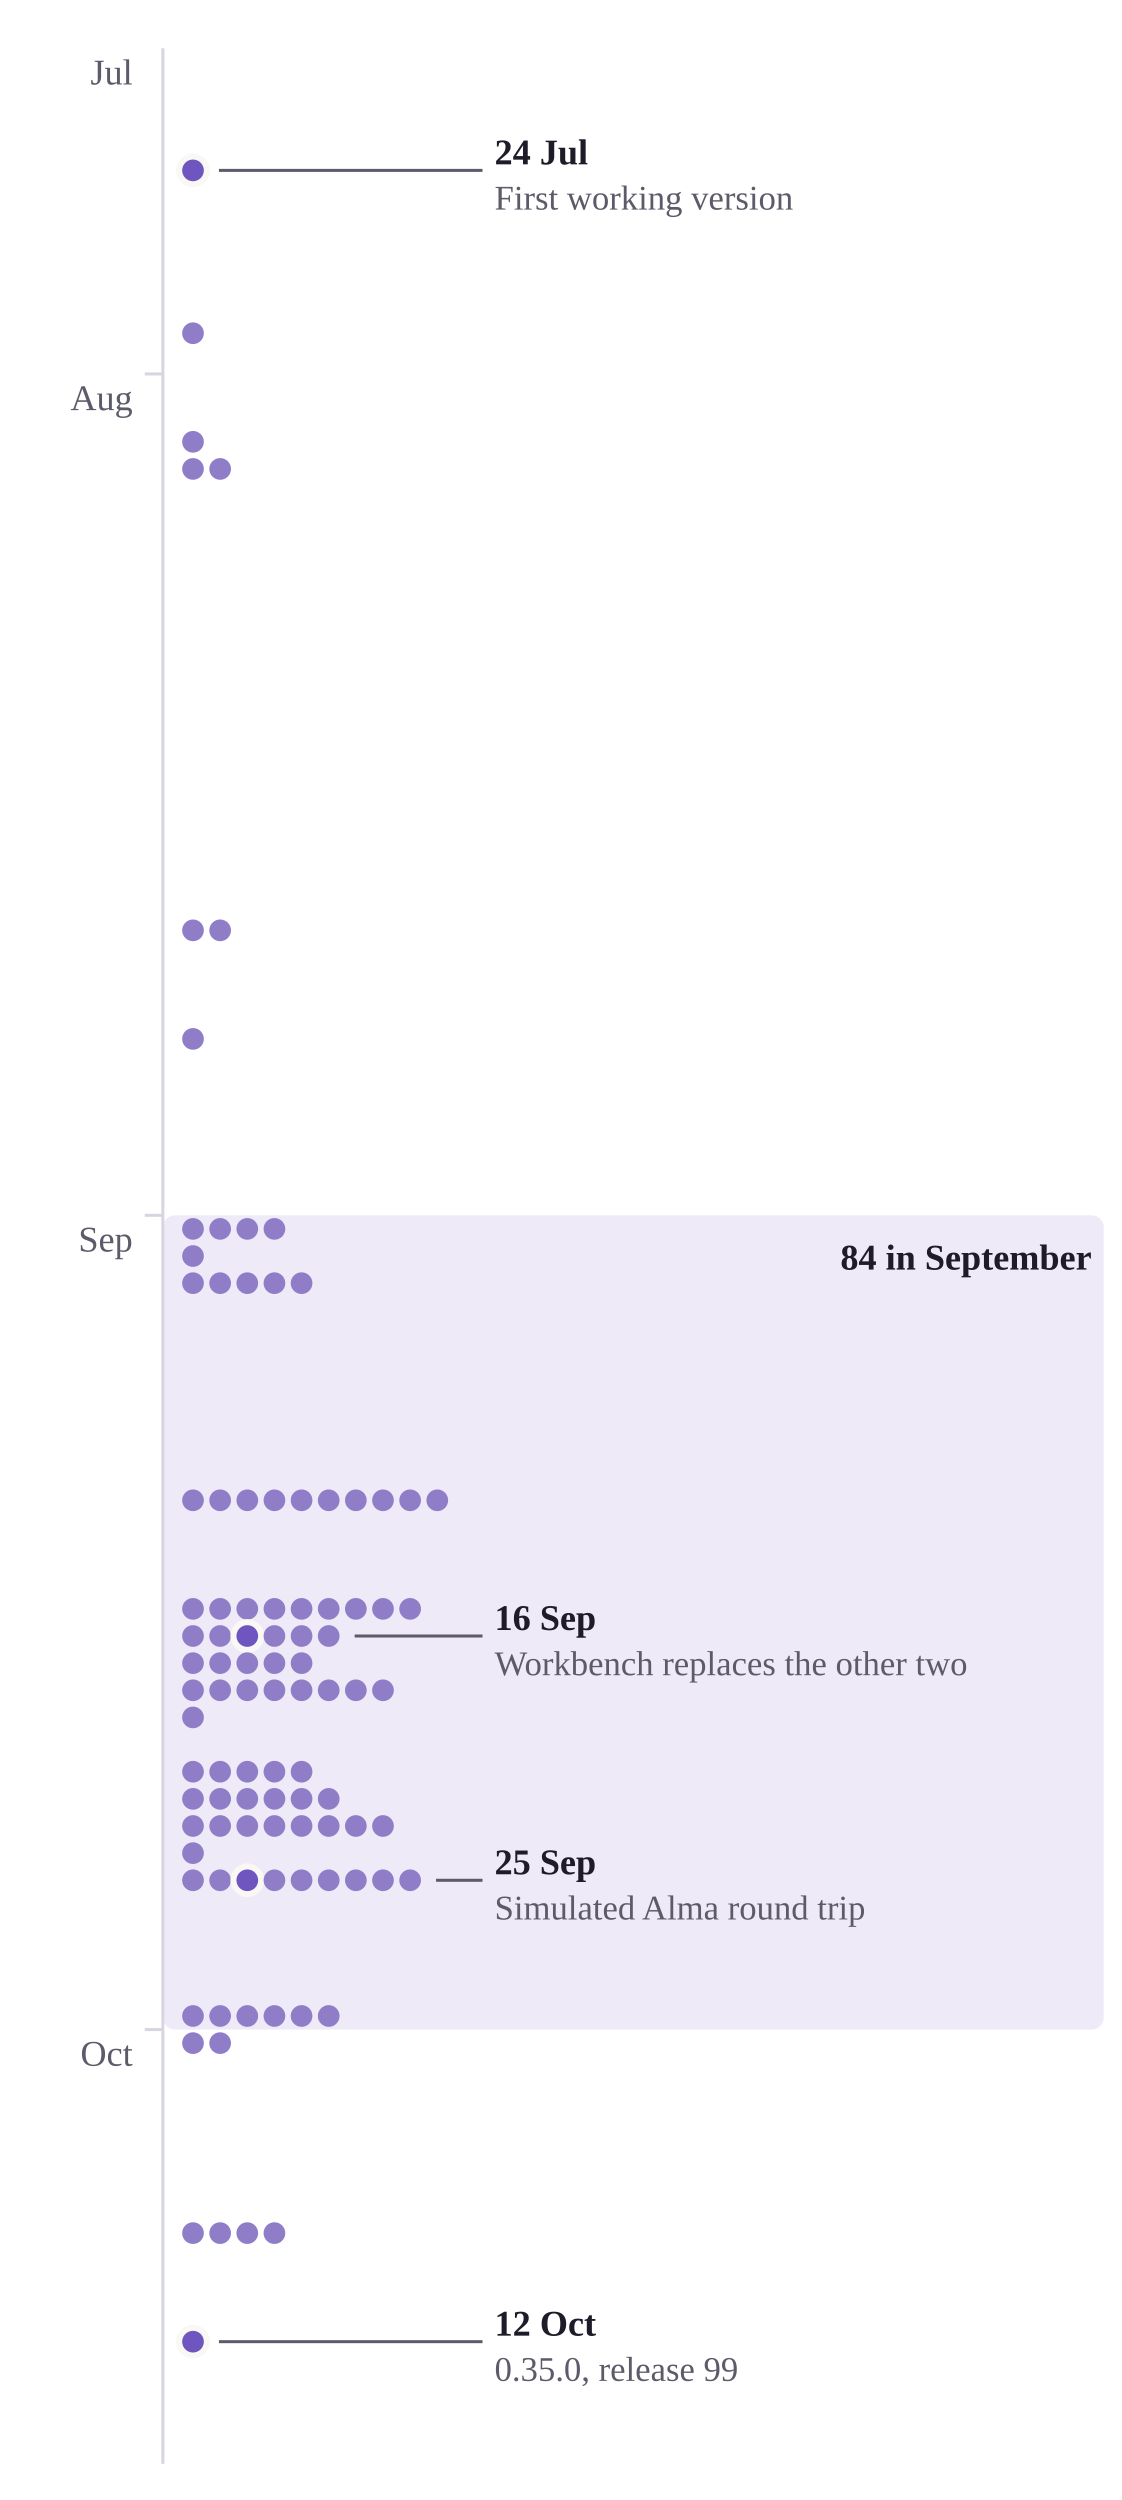
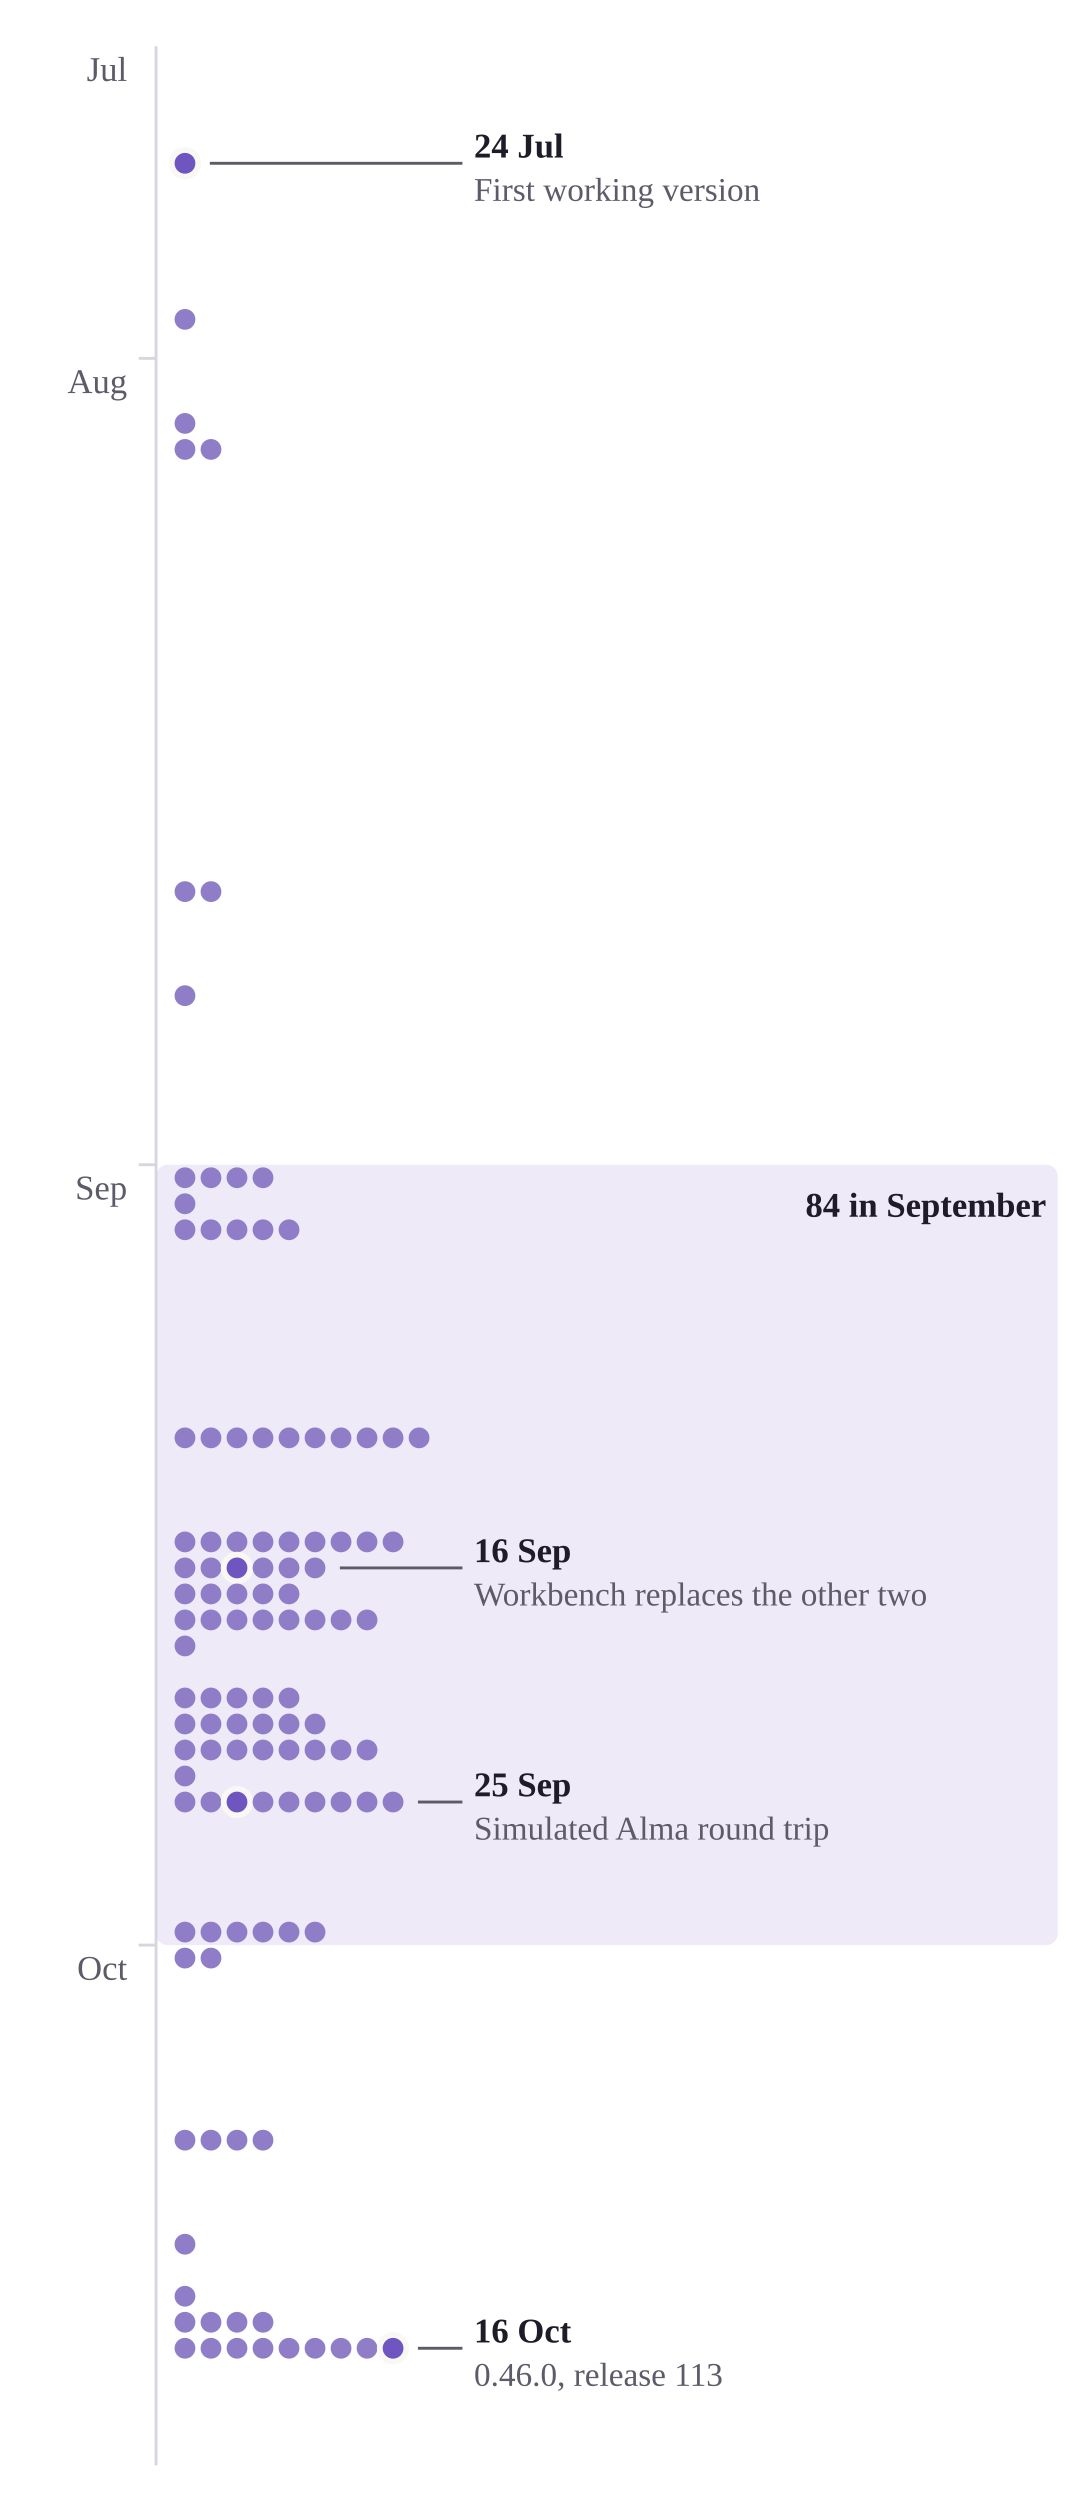
- <svg xmlns="http://www.w3.org/2000/svg" class="fig" viewBox="0 0 372 829" role="img" aria-labelledby="fig-releases-tall-t fig-releases-tall-d">
+ <svg xmlns="http://www.w3.org/2000/svg" class="fig" viewBox="0 0 372 865" role="img" aria-labelledby="fig-releases-tall-t fig-releases-tall-d">
  <style>.fig text{font-family:var(--fig-sans,"Inter",system-ui,sans-serif);fill:var(--fig-ink,#1f1c29)}
.fig .mono{font-family:var(--fig-mono,ui-monospace,"SFMono-Regular",Menlo,Consolas,monospace)}
.fig .muted{fill:var(--fig-muted,#5d5a69)}
.fig .strong{font-weight:600}
.fig .rule{stroke:var(--fig-line,#d9d5e0);stroke-width:1;fill:none}
.fig .leader{stroke:var(--fig-muted,#5d5a69);stroke-width:1;fill:none}
.fig .band{fill:var(--fig-band,#efeaf7)}
.fig .chip{fill:none;stroke:var(--fig-line,#d9d5e0);stroke-width:1}
.fig .sf-a-stroke{stroke:var(--fig-sf-a,#6f55c0);stroke-width:2.5}
.fig .sf-b-stroke{stroke:var(--fig-sf-b,#d9592a);stroke-width:2.5}
.fig .sf-i-stroke{stroke:var(--fig-sf-i,#138a60);stroke-width:2.5}
.fig .sf-j-stroke{stroke:var(--fig-sf-j,#b07a00);stroke-width:2.5}
.fig .dot{fill:var(--fig-dot,#8f7dc8)}
.fig .dot-key{fill:var(--fig-accent,#6f55c0);stroke:var(--fig-surface,#faf8f5);stroke-width:2}
.fig .hit{fill:transparent}
.fig .hit:hover{fill:var(--fig-line,#d9d5e0);fill-opacity:.5}
.fig .seg-clean{fill:var(--fig-grey-1,#8e8a99)}
.fig .seg-warned{fill:var(--fig-accent-soft,#c4b6ea)}
.fig .seg-lost{fill:var(--fig-accent,#6f55c0)}
.fig .seg-none{fill:var(--fig-grey-2,#d3d0db)}
.fig .on-accent{fill:var(--fig-on-accent,#fff)}
.fig .sf-a{fill:var(--fig-sf-a,#6f55c0)}
.fig .sf-b{fill:var(--fig-sf-b,#d9592a)}
.fig .sf-i{fill:var(--fig-sf-i,#138a60)}
.fig .sf-j{fill:var(--fig-sf-j,#b07a00)}
.fig .arrow{stroke:var(--fig-muted,#5d5a69);stroke-width:1.5;fill:none}</style>
  <rect class="band" x="54" y="403.0" width="312" height="270.0" rx="4" />
  <text x="362.0" y="421.0" font-size="12" text-anchor="end" class="strong">84 in September</text>
-   <line class="rule" x1="54" x2="54" y1="16" y2="817" />
+   <line class="rule" x1="54" x2="54" y1="16" y2="853" />
  <text x="44.0" y="28.0" font-size="12" text-anchor="end" class="muted">Jul</text>
  <line class="rule" x1="48" x2="54" y1="124.0" y2="124.0" />
  <text x="44.0" y="136.0" font-size="12" text-anchor="end" class="muted">Aug</text>
  <line class="rule" x1="48" x2="54" y1="403.0" y2="403.0" />
  <text x="44.0" y="415.0" font-size="12" text-anchor="end" class="muted">Sep</text>
  <line class="rule" x1="48" x2="54" y1="673.0" y2="673.0" />
  <text x="44.0" y="685.0" font-size="12" text-anchor="end" class="muted">Oct</text>
  <circle class="dot-key" cx="64.0" cy="56.5" r="4.6" />
  <rect class="hit" x="57.4" y="52.0" width="13.2" height="9" />
  <circle class="dot" cx="64.0" cy="110.5" r="3.6" />
  <rect class="hit" x="57.4" y="106.0" width="13.2" height="9" />
  <circle class="dot" cx="64.0" cy="146.5" r="3.6" />
  <rect class="hit" x="57.4" y="142.0" width="13.2" height="9" />
  <circle class="dot" cx="64.0" cy="155.5" r="3.6" />
  <circle class="dot" cx="73.0" cy="155.5" r="3.6" />
  <rect class="hit" x="57.4" y="151.0" width="22.2" height="9" />
  <circle class="dot" cx="64.0" cy="308.5" r="3.6" />
  <circle class="dot" cx="73.0" cy="308.5" r="3.6" />
  <rect class="hit" x="57.4" y="304.0" width="22.2" height="9" />
  <circle class="dot" cx="64.0" cy="344.5" r="3.6" />
  <rect class="hit" x="57.4" y="340.0" width="13.2" height="9" />
  <circle class="dot" cx="64.0" cy="407.5" r="3.6" />
  <circle class="dot" cx="73.0" cy="407.5" r="3.6" />
  <circle class="dot" cx="82.0" cy="407.5" r="3.6" />
  <circle class="dot" cx="91.0" cy="407.5" r="3.6" />
  <rect class="hit" x="57.4" y="403.0" width="40.2" height="9" />
  <circle class="dot" cx="64.0" cy="416.5" r="3.6" />
  <rect class="hit" x="57.4" y="412.0" width="13.2" height="9" />
  <circle class="dot" cx="64.0" cy="425.5" r="3.6" />
  <circle class="dot" cx="73.0" cy="425.5" r="3.6" />
  <circle class="dot" cx="82.0" cy="425.5" r="3.6" />
  <circle class="dot" cx="91.0" cy="425.5" r="3.6" />
  <circle class="dot" cx="100.0" cy="425.5" r="3.6" />
  <rect class="hit" x="57.4" y="421.0" width="49.2" height="9" />
  <circle class="dot" cx="64.0" cy="497.5" r="3.6" />
  <circle class="dot" cx="73.0" cy="497.5" r="3.6" />
  <circle class="dot" cx="82.0" cy="497.5" r="3.6" />
  <circle class="dot" cx="91.0" cy="497.5" r="3.6" />
  <circle class="dot" cx="100.0" cy="497.5" r="3.6" />
  <circle class="dot" cx="109.0" cy="497.5" r="3.6" />
  <circle class="dot" cx="118.0" cy="497.5" r="3.6" />
  <circle class="dot" cx="127.0" cy="497.5" r="3.6" />
  <circle class="dot" cx="136.0" cy="497.5" r="3.6" />
  <circle class="dot" cx="145.0" cy="497.5" r="3.6" />
  <rect class="hit" x="57.4" y="493.0" width="94.2" height="9" />
  <circle class="dot" cx="64.0" cy="533.5" r="3.6" />
  <circle class="dot" cx="73.0" cy="533.5" r="3.6" />
  <circle class="dot" cx="82.0" cy="533.5" r="3.6" />
  <circle class="dot" cx="91.0" cy="533.5" r="3.6" />
  <circle class="dot" cx="100.0" cy="533.5" r="3.6" />
  <circle class="dot" cx="109.0" cy="533.5" r="3.6" />
  <circle class="dot" cx="118.0" cy="533.5" r="3.6" />
  <circle class="dot" cx="127.0" cy="533.5" r="3.6" />
  <circle class="dot" cx="136.0" cy="533.5" r="3.6" />
  <rect class="hit" x="57.4" y="529.0" width="85.2" height="9" />
  <circle class="dot" cx="64.0" cy="542.5" r="3.6" />
  <circle class="dot" cx="73.0" cy="542.5" r="3.6" />
  <circle class="dot-key" cx="82.0" cy="542.5" r="4.6" />
  <circle class="dot" cx="91.0" cy="542.5" r="3.6" />
  <circle class="dot" cx="100.0" cy="542.5" r="3.6" />
  <circle class="dot" cx="109.0" cy="542.5" r="3.6" />
  <rect class="hit" x="57.4" y="538.0" width="58.2" height="9" />
  <circle class="dot" cx="64.0" cy="551.5" r="3.6" />
  <circle class="dot" cx="73.0" cy="551.5" r="3.6" />
  <circle class="dot" cx="82.0" cy="551.5" r="3.6" />
  <circle class="dot" cx="91.0" cy="551.5" r="3.6" />
  <circle class="dot" cx="100.0" cy="551.5" r="3.6" />
  <rect class="hit" x="57.4" y="547.0" width="49.2" height="9" />
  <circle class="dot" cx="64.0" cy="560.5" r="3.6" />
  <circle class="dot" cx="73.0" cy="560.5" r="3.6" />
  <circle class="dot" cx="82.0" cy="560.5" r="3.6" />
  <circle class="dot" cx="91.0" cy="560.5" r="3.6" />
  <circle class="dot" cx="100.0" cy="560.5" r="3.6" />
  <circle class="dot" cx="109.0" cy="560.5" r="3.6" />
  <circle class="dot" cx="118.0" cy="560.5" r="3.6" />
  <circle class="dot" cx="127.0" cy="560.5" r="3.6" />
  <rect class="hit" x="57.4" y="556.0" width="76.2" height="9" />
  <circle class="dot" cx="64.0" cy="569.5" r="3.6" />
  <rect class="hit" x="57.4" y="565.0" width="13.2" height="9" />
  <circle class="dot" cx="64.0" cy="587.5" r="3.6" />
  <circle class="dot" cx="73.0" cy="587.5" r="3.6" />
  <circle class="dot" cx="82.0" cy="587.5" r="3.6" />
  <circle class="dot" cx="91.0" cy="587.5" r="3.6" />
  <circle class="dot" cx="100.0" cy="587.5" r="3.6" />
  <rect class="hit" x="57.4" y="583.0" width="49.2" height="9" />
  <circle class="dot" cx="64.0" cy="596.5" r="3.6" />
  <circle class="dot" cx="73.0" cy="596.5" r="3.6" />
  <circle class="dot" cx="82.0" cy="596.5" r="3.6" />
  <circle class="dot" cx="91.0" cy="596.5" r="3.6" />
  <circle class="dot" cx="100.0" cy="596.5" r="3.6" />
  <circle class="dot" cx="109.0" cy="596.5" r="3.6" />
  <rect class="hit" x="57.4" y="592.0" width="58.2" height="9" />
  <circle class="dot" cx="64.0" cy="605.5" r="3.6" />
  <circle class="dot" cx="73.0" cy="605.5" r="3.6" />
  <circle class="dot" cx="82.0" cy="605.5" r="3.6" />
  <circle class="dot" cx="91.0" cy="605.5" r="3.6" />
  <circle class="dot" cx="100.0" cy="605.5" r="3.6" />
  <circle class="dot" cx="109.0" cy="605.5" r="3.6" />
  <circle class="dot" cx="118.0" cy="605.5" r="3.6" />
  <circle class="dot" cx="127.0" cy="605.5" r="3.6" />
  <rect class="hit" x="57.4" y="601.0" width="76.2" height="9" />
  <circle class="dot" cx="64.0" cy="614.5" r="3.6" />
  <rect class="hit" x="57.4" y="610.0" width="13.2" height="9" />
  <circle class="dot" cx="64.0" cy="623.5" r="3.6" />
  <circle class="dot" cx="73.0" cy="623.5" r="3.6" />
  <circle class="dot-key" cx="82.0" cy="623.5" r="4.6" />
  <circle class="dot" cx="91.0" cy="623.5" r="3.6" />
  <circle class="dot" cx="100.0" cy="623.5" r="3.6" />
  <circle class="dot" cx="109.0" cy="623.5" r="3.6" />
  <circle class="dot" cx="118.0" cy="623.5" r="3.6" />
  <circle class="dot" cx="127.0" cy="623.5" r="3.6" />
  <circle class="dot" cx="136.0" cy="623.5" r="3.6" />
  <rect class="hit" x="57.4" y="619.0" width="85.2" height="9" />
  <circle class="dot" cx="64.0" cy="668.5" r="3.6" />
  <circle class="dot" cx="73.0" cy="668.5" r="3.6" />
  <circle class="dot" cx="82.0" cy="668.5" r="3.6" />
  <circle class="dot" cx="91.0" cy="668.5" r="3.6" />
  <circle class="dot" cx="100.0" cy="668.5" r="3.6" />
  <circle class="dot" cx="109.0" cy="668.5" r="3.6" />
  <rect class="hit" x="57.4" y="664.0" width="58.2" height="9" />
  <circle class="dot" cx="64.0" cy="677.5" r="3.6" />
  <circle class="dot" cx="73.0" cy="677.5" r="3.6" />
  <rect class="hit" x="57.4" y="673.0" width="22.2" height="9" />
  <circle class="dot" cx="64.0" cy="740.5" r="3.6" />
  <circle class="dot" cx="73.0" cy="740.5" r="3.6" />
  <circle class="dot" cx="82.0" cy="740.5" r="3.6" />
  <circle class="dot" cx="91.0" cy="740.5" r="3.6" />
  <rect class="hit" x="57.4" y="736.0" width="40.2" height="9" />
-   <circle class="dot-key" cx="64.0" cy="776.5" r="4.6" />
+   <circle class="dot" cx="64.0" cy="776.5" r="3.6" />
  <rect class="hit" x="57.4" y="772.0" width="13.2" height="9" />
+   <circle class="dot" cx="64.0" cy="794.5" r="3.6" />
+   <rect class="hit" x="57.4" y="790.0" width="13.2" height="9" />
+   <circle class="dot" cx="64.0" cy="803.5" r="3.6" />
+   <circle class="dot" cx="73.0" cy="803.5" r="3.6" />
+   <circle class="dot" cx="82.0" cy="803.5" r="3.6" />
+   <circle class="dot" cx="91.0" cy="803.5" r="3.6" />
+   <rect class="hit" x="57.4" y="799.0" width="40.2" height="9" />
+   <circle class="dot" cx="64.0" cy="812.5" r="3.6" />
+   <circle class="dot" cx="73.0" cy="812.5" r="3.6" />
+   <circle class="dot" cx="82.0" cy="812.5" r="3.6" />
+   <circle class="dot" cx="91.0" cy="812.5" r="3.6" />
+   <circle class="dot" cx="100.0" cy="812.5" r="3.6" />
+   <circle class="dot" cx="109.0" cy="812.5" r="3.6" />
+   <circle class="dot" cx="118.0" cy="812.5" r="3.6" />
+   <circle class="dot" cx="127.0" cy="812.5" r="3.6" />
+   <circle class="dot-key" cx="136.0" cy="812.5" r="4.6" />
+   <rect class="hit" x="57.4" y="808.0" width="85.2" height="9" />
  <line class="leader" x1="72.6" x2="160" y1="56.5" y2="56.5" />
  <text x="164.0" y="54.5" font-size="12" class="strong">24 Jul</text>
  <text x="164.0" y="69.5" font-size="11.5" class="muted">First working version</text>
  <line class="leader" x1="117.6" x2="160" y1="542.5" y2="542.5" />
  <text x="164.0" y="540.5" font-size="12" class="strong">16 Sep</text>
  <text x="164.0" y="555.5" font-size="11.5" class="muted">Workbench replaces the other two</text>
  <line class="leader" x1="144.6" x2="160" y1="623.5" y2="623.5" />
  <text x="164.0" y="621.5" font-size="12" class="strong">25 Sep</text>
  <text x="164.0" y="636.5" font-size="11.5" class="muted">Simulated Alma round trip</text>
-   <line class="leader" x1="72.6" x2="160" y1="776.5" y2="776.5" />
-   <text x="164.0" y="774.5" font-size="12" class="strong">12 Oct</text>
-   <text x="164.0" y="789.5" font-size="11.5" class="muted">0.35.0, release 99</text>
+   <line class="leader" x1="144.6" x2="160" y1="812.5" y2="812.5" />
+   <text x="164.0" y="810.5" font-size="12" class="strong">16 Oct</text>
+   <text x="164.0" y="825.5" font-size="11.5" class="muted">0.46.0, release 113</text>
</svg>
